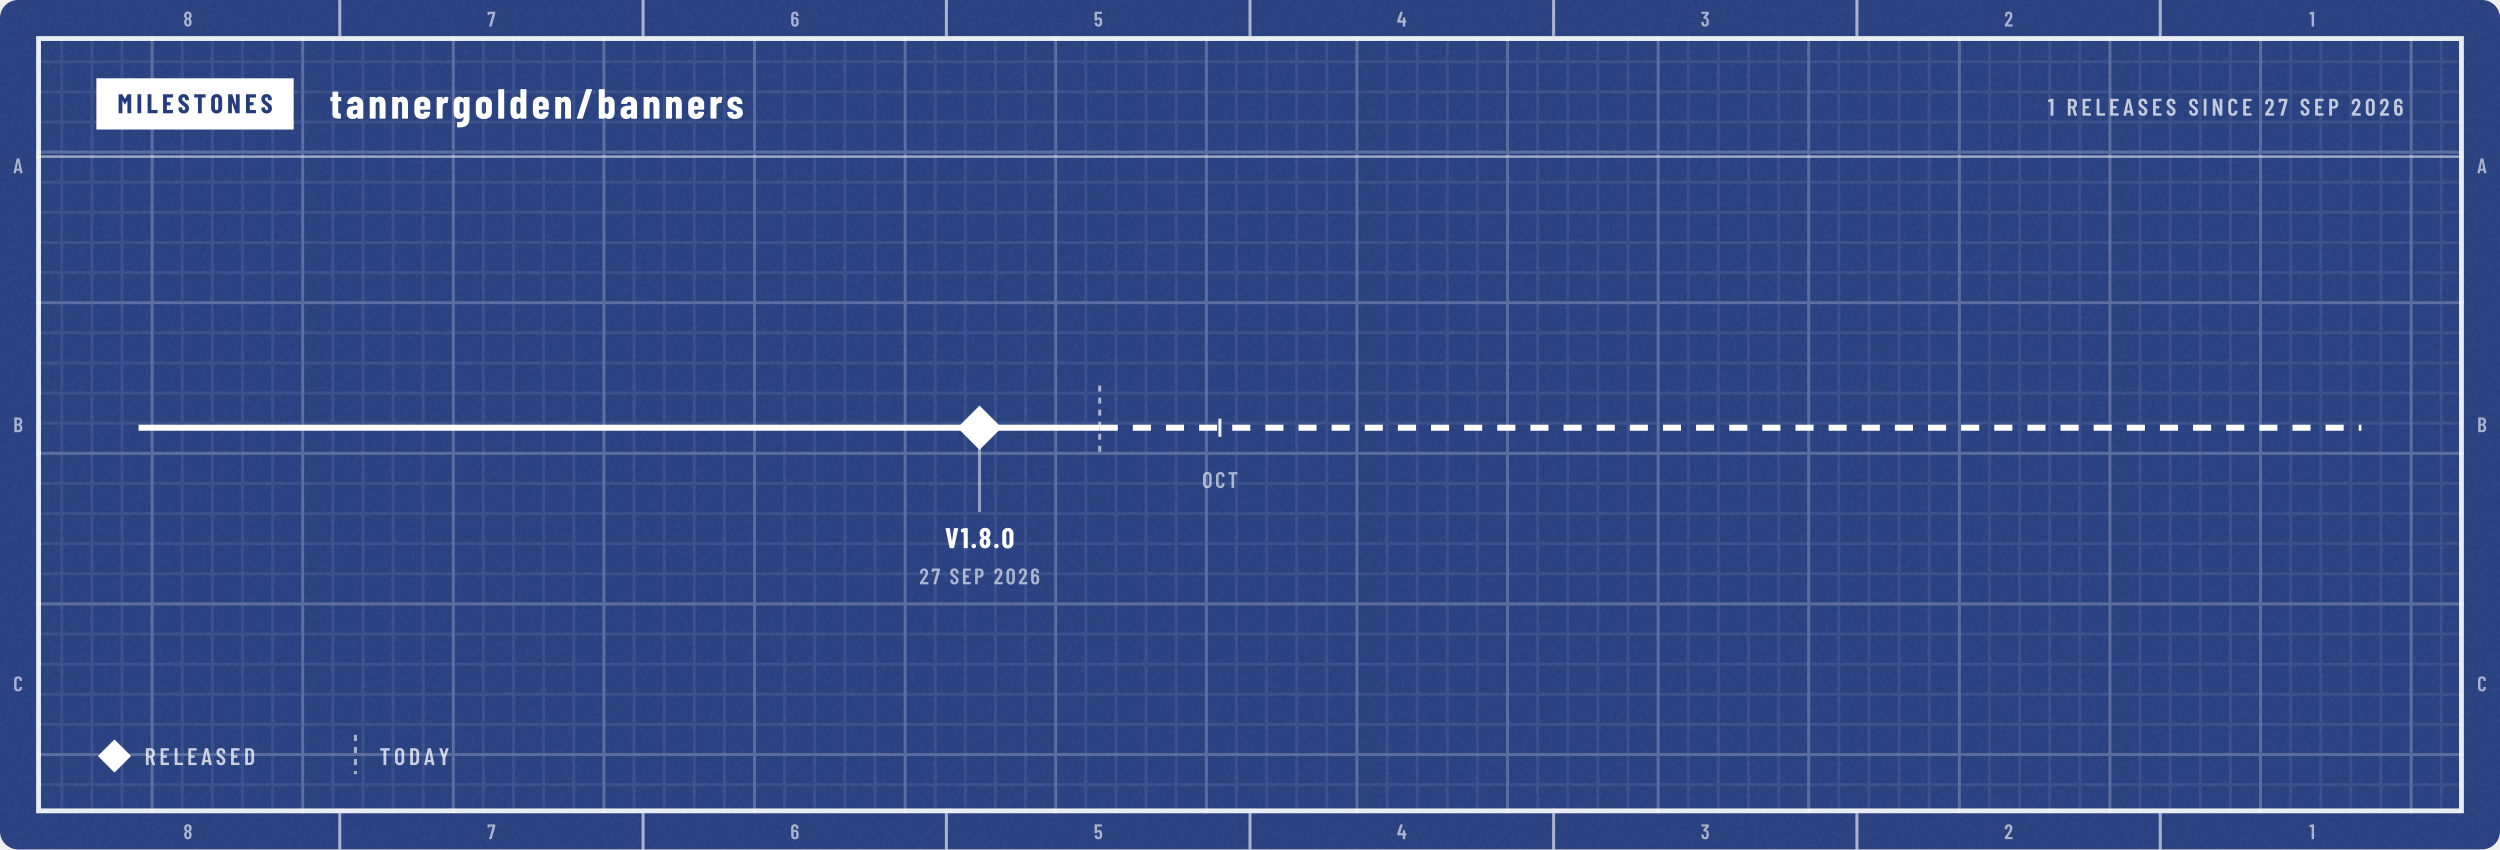
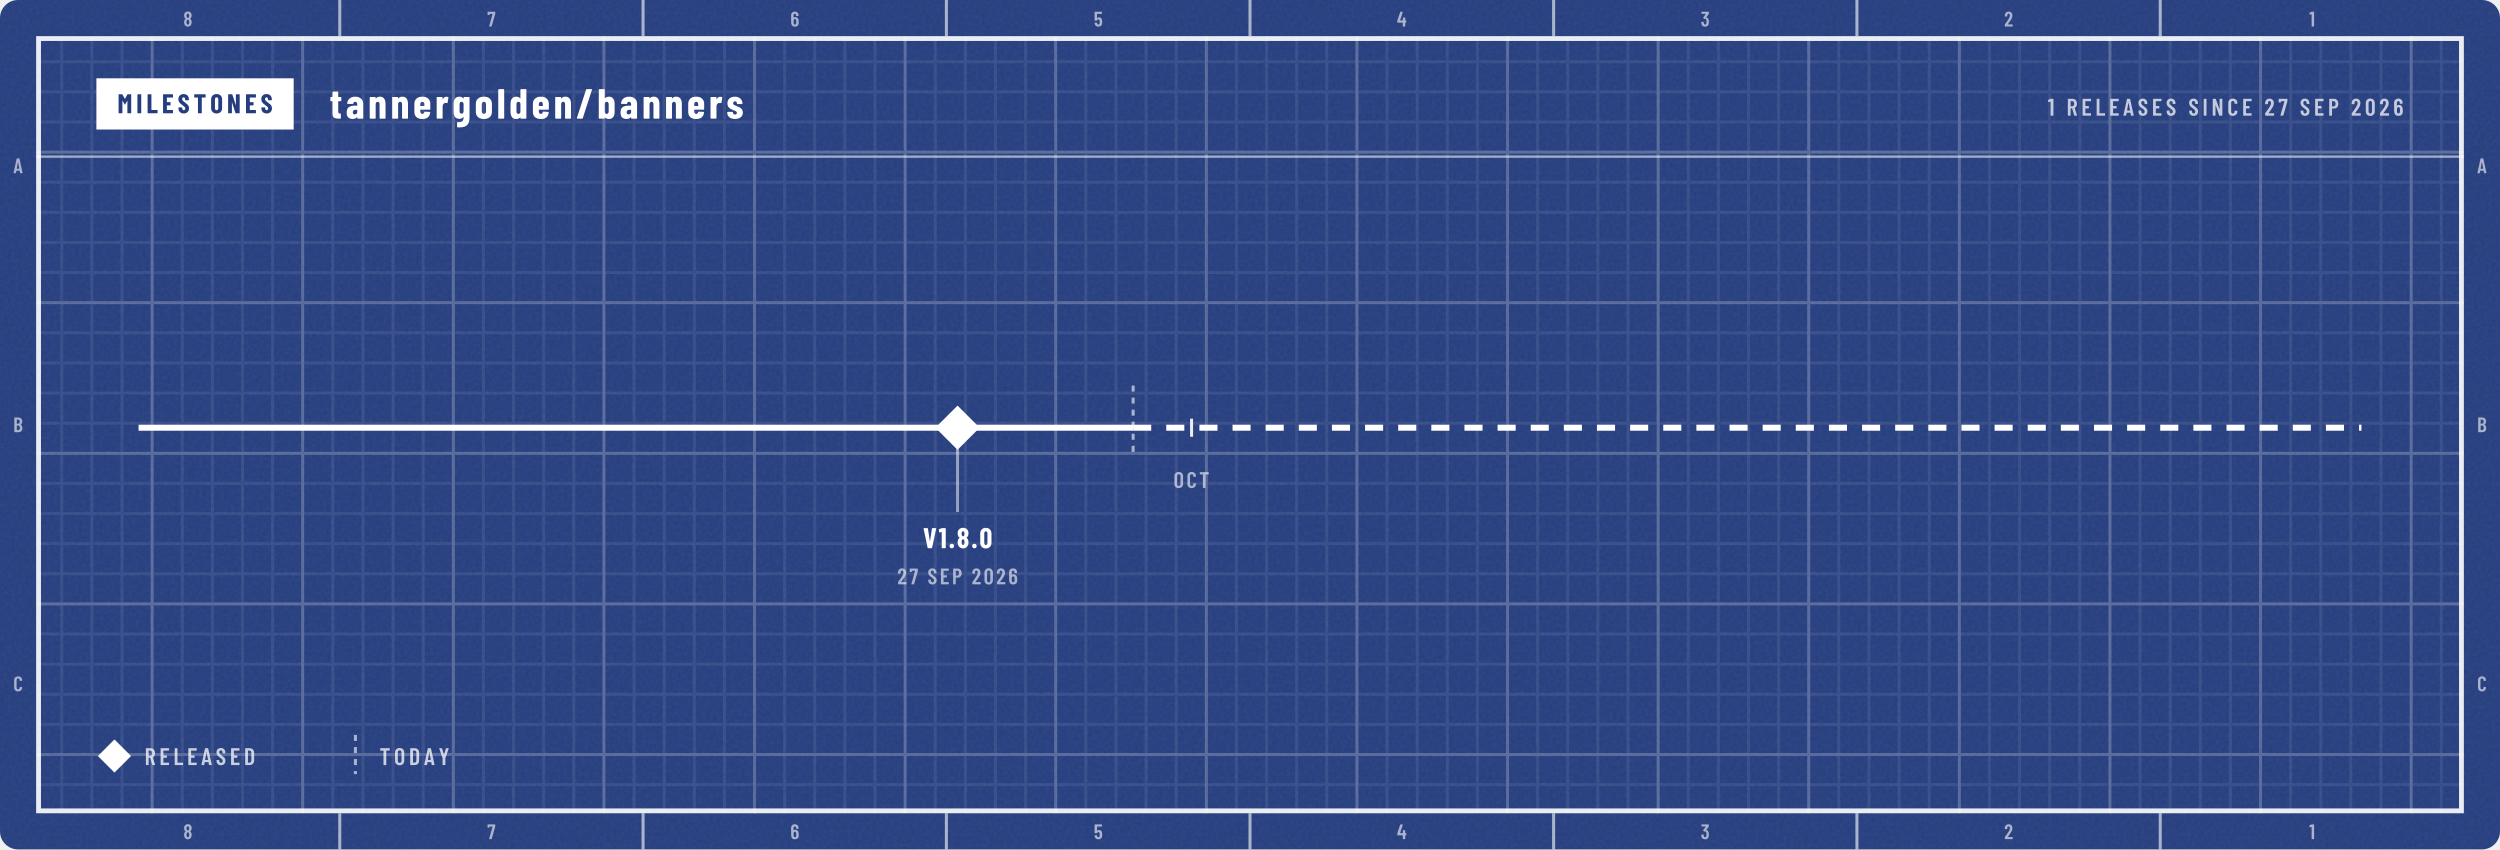
<svg xmlns="http://www.w3.org/2000/svg" width="830" height="282" viewBox="0 0 830 282" role="img" aria-labelledby="t d">
  <defs>
    <clipPath id="kc1">
      <rect x="0" y="0" width="830" height="282" rx="6" />
    </clipPath>
    <filter id="kn2" x="0" y="0" width="100%" height="100%">
      <feTurbulence type="fractalNoise" baseFrequency=".85" numOctaves="2" stitchTiles="stitch" />
      <feColorMatrix values="0 0 0 0 1 0 0 0 0 1 0 0 0 0 1 0 0 0 0.06 0" />
    </filter>
    <pattern id="kp3" width="10" height="10" patternUnits="userSpaceOnUse">
      <path d="M10 .5H.5V10" fill="none" stroke="#FFFFFF" stroke-opacity="0.075" />
    </pattern>
    <pattern id="kp4" width="50" height="50" patternUnits="userSpaceOnUse">
      <path d="M50 .5H.5V50" fill="none" stroke="#FFFFFF" stroke-opacity="0.16" />
    </pattern>
    <clipPath id="kc5">
      <rect x="12" y="12" width="806" height="258" />
    </clipPath>
    <path id="m48" d="M38 183V517Q38 604 89 658Q140 711 224 711Q309 711 360 658Q412 604 412 517V183Q412 96 360 42Q309 -11 224 -11Q140 -11 89 42Q38 96 38 183ZM296 176V524Q296 563 276 586Q257 610 224 610Q192 610 173 586Q154 563 154 524V176Q154 137 173 114Q192 90 224 90Q257 90 276 114Q296 137 296 176Z" />
    <path id="m49" d="M122 700H218Q223 700 226 696Q230 693 230 688V12Q230 7 226 4Q223 0 218 0H126Q121 0 118 4Q114 7 114 12V576Q114 578 112 580Q111 582 109 581L27 565H24Q13 565 13 576L10 643Q10 653 18 657L107 697Q114 700 122 700Z" />
    <path id="m50" d="M173 100H392Q397 100 400 96Q404 93 404 88V12Q404 7 400 4Q397 0 392 0H43Q38 0 34 4Q31 7 31 12V92Q31 101 36 107L75 160Q114 212 152 266Q189 320 215 363Q273 459 273 522Q273 562 256 585Q238 608 209 608Q180 608 163 586Q146 563 147 526V487Q147 482 144 478Q140 475 135 475H41Q36 475 32 478Q29 482 29 487V530Q33 610 84 659Q134 708 214 708Q293 708 342 656Q390 605 390 521Q390 471 373 422Q356 373 319 317Q294 277 260 229Q225 181 214 166Q184 126 170 106Q168 104 169 102Q170 100 173 100Z" />
    <path id="m51" d="M387 218Q387 169 380 134Q368 66 326 29Q283 -8 210 -8Q134 -8 86 32Q38 73 32 143Q30 165 28 207Q28 219 40 219H132Q144 219 144 207Q146 173 148 156Q153 125 169 108Q185 92 210 92Q234 92 250 108Q266 123 271 152Q276 182 276 230Q276 281 269 315Q263 341 248 355Q233 369 210 369Q195 369 183 360Q177 356 174 356Q172 356 166 360L119 408Q115 412 115 417Q115 421 118 425L243 595Q245 597 244 599Q242 601 239 601H49Q44 601 40 604Q37 608 37 613V688Q37 693 40 696Q44 700 49 700H373Q378 700 382 696Q385 693 385 688V609Q385 602 380 594L266 438Q262 432 268 431Q309 426 338 392Q368 358 378 307Q387 267 387 218Z" />
    <path id="m52" d="M443 275V194Q443 189 440 186Q436 182 431 182H401Q396 182 396 177V12Q396 7 392 4Q389 0 384 0H292Q287 0 284 4Q280 7 280 12V177Q280 182 275 182H29Q24 182 20 186Q17 189 17 194V259Q17 268 19 274L158 690Q161 700 171 700H271Q277 700 280 696Q283 693 281 686L153 293Q152 287 157 287H275Q280 287 280 292V412Q280 417 284 420Q287 424 292 424H384Q389 424 392 420Q396 417 396 412V292Q396 287 401 287H431Q436 287 440 284Q443 280 443 275Z" />
    <path id="m53" d="M400 216Q400 175 396 146Q391 72 344 32Q297 -8 219 -8Q145 -8 99 30Q53 68 43 144L40 172Q40 184 52 184H144Q156 184 157 172Q157 166 159 154Q171 92 219 92Q244 92 260 108Q275 124 280 153Q284 178 284 217Q284 254 278 281Q273 307 258 322Q242 336 219 336Q171 336 157 290Q154 279 144 279H51Q46 279 42 282Q39 286 39 291V688Q39 693 42 696Q46 700 51 700H377Q382 700 386 696Q389 693 389 688V612Q389 607 386 604Q382 600 377 600H160Q155 600 155 595V400Q155 397 157 396Q159 396 161 398Q178 416 202 426Q227 437 254 437Q314 437 350 398Q387 360 394 290Q400 259 400 216Z" />
    <path id="m54" d="M401 216Q401 193 399 151Q394 75 346 34Q299 -8 221 -8Q147 -8 101 30Q55 69 46 144Q40 171 40 207L39 532Q39 613 88 660Q138 708 219 708Q295 708 343 660Q391 612 391 532V507Q391 502 388 498Q384 495 379 495H287Q282 495 278 498Q275 502 275 507V526Q275 560 258 582Q242 605 219 605Q191 605 174 583Q156 561 156 526V423Q156 420 158 419Q160 418 162 420Q191 447 234 447Q303 447 346 403Q389 359 396 286Q401 253 401 216ZM284 224Q284 250 279 295Q267 353 220 353Q196 353 180 338Q165 322 160 292Q156 257 156 224Q156 195 159 157Q164 125 180 108Q195 91 220 91Q245 91 260 109Q276 127 281 160Q284 196 284 224Z" />
    <path id="m55" d="M90 13 255 594Q257 600 251 600H116Q111 600 111 595V559Q111 554 108 550Q104 547 99 547H28Q23 547 20 550Q16 554 16 559L17 688Q17 693 20 696Q24 700 29 700H368Q373 700 376 696Q380 693 380 688V607Q380 603 378 593L211 10Q208 0 197 0H100Q87 0 90 13Z" />
    <path id="m56" d="M325 364Q358 345 375 306Q396 259 396 200Q396 147 380 107Q360 53 318 22Q275 -8 216 -8Q158 -8 116 22Q73 52 53 106Q38 148 38 200Q38 259 56 301Q71 341 109 363Q113 366 109 369Q76 390 58 427Q38 470 38 523Q38 581 58 620Q78 664 120 688Q161 712 216 712Q270 712 312 688Q353 665 374 621Q396 579 396 523Q396 471 376 429Q358 392 325 371Q319 367 325 364ZM159 559Q152 541 152 513Q152 483 162 456Q169 435 183 423Q197 411 216 411Q237 411 252 424Q266 436 273 459Q281 483 281 513Q281 547 271 568Q264 589 250 600Q236 612 216 612Q198 612 184 602Q171 591 164 573ZM281 206Q281 244 272 271Q266 295 252 308Q237 322 216 322Q195 322 180 308Q166 294 160 268Q152 242 152 208Q152 177 158 151Q163 123 178 108Q194 92 216 92Q239 92 255 108Q271 124 276 153Q281 180 281 206Z" />
    <path id="m65" d="M325 11 306 116Q306 121 300 121H154Q148 121 148 116L129 11Q128 0 116 0H25Q11 0 14 13L162 689Q164 700 175 700H281Q292 700 294 689L442 13V9Q442 0 431 0H338Q326 0 325 11ZM171 212H282Q288 212 287 217L229 533Q228 536 226 536Q224 536 223 533L166 217Q165 212 171 212Z" />
    <path id="m66" d="M242 0H66Q61 0 58 4Q54 7 54 12V688Q54 693 58 696Q61 700 66 700H224Q319 700 373 652Q427 604 427 512Q427 409 354 365Q349 362 352 359Q391 334 413 292Q435 250 435 192Q435 100 382 50Q328 0 242 0ZM170 595V409Q170 404 175 404H226Q267 404 290 429Q313 454 313 500Q313 548 290 574Q267 600 226 600H175Q170 600 170 595ZM319 208Q319 260 296 290Q273 319 233 319H175Q170 319 170 314V106Q170 101 175 101H233Q273 101 296 129Q319 157 319 208Z" />
    <path id="m67" d="M42 180V521Q42 607 94 658Q145 708 230 708Q316 708 368 658Q420 607 420 521V509Q420 504 416 500Q413 496 408 496L315 492Q303 492 303 504V529Q303 564 283 586Q263 608 230 608Q198 608 178 586Q158 564 158 529V171Q158 136 178 114Q198 92 230 92Q263 92 283 114Q303 136 303 171V196Q303 201 306 204Q310 208 315 208L408 204Q413 204 416 200Q420 197 420 192V180Q420 95 368 44Q316 -8 230 -8Q145 -8 94 44Q42 95 42 180Z" />
    <path id="m68" d="M54 12V688Q54 693 58 696Q61 700 66 700H237Q323 700 374 648Q426 596 426 509V191Q426 104 374 52Q323 0 237 0H66Q61 0 58 4Q54 7 54 12ZM175 100 235 101Q268 101 288 128Q309 154 310 198V502Q310 547 290 574Q269 600 234 600H175Q170 600 170 595V105Q170 100 175 100Z" />
    <path id="m69" d="M391 600H175Q170 600 170 595V406Q170 401 175 401H303Q308 401 312 398Q315 394 315 389V312Q315 307 312 304Q308 300 303 300H175Q170 300 170 295V105Q170 100 175 100H391Q396 100 400 96Q403 93 403 88V12Q403 7 400 4Q396 0 391 0H66Q61 0 58 4Q54 7 54 12V688Q54 693 58 696Q61 700 66 700H391Q396 700 400 696Q403 693 403 688V612Q403 607 400 604Q396 600 391 600Z" />
    <path id="m73" d="M54 12V688Q54 693 58 696Q61 700 66 700H158Q163 700 166 696Q170 693 170 688V12Q170 7 166 4Q163 0 158 0H66Q61 0 58 4Q54 7 54 12Z" />
    <path id="m76" d="M54 12V688Q54 693 58 696Q61 700 66 700H158Q163 700 166 696Q170 693 170 688V105Q170 100 175 100H391Q396 100 400 96Q403 93 403 88V12Q403 7 400 4Q396 0 391 0H66Q61 0 58 4Q54 7 54 12Z" />
    <path id="m78" d="M350 700H441Q446 700 450 696Q453 693 453 688V12Q453 7 450 4Q446 0 441 0H336Q326 0 323 10L174 434Q173 437 170 436Q168 436 168 433L169 12Q169 7 166 4Q162 0 157 0H66Q61 0 58 4Q54 7 54 12V688Q54 693 58 696Q61 700 66 700H169Q179 700 182 690L332 269Q333 266 336 266Q338 267 338 270V688Q338 693 342 696Q345 700 350 700Z" />
    <path id="m79" d="M42 182V518Q42 604 94 656Q147 708 233 708Q319 708 372 656Q425 604 425 518V182Q425 96 372 44Q319 -8 233 -8Q147 -8 94 44Q42 96 42 182ZM309 177V523Q309 561 288 584Q267 608 233 608Q199 608 178 584Q158 561 158 523V177Q158 139 178 116Q199 92 233 92Q267 92 288 116Q309 139 309 177Z" />
    <path id="m80" d="M432 495Q432 405 384 350Q337 295 259 295H174Q169 295 169 290V12Q169 7 166 4Q162 0 157 0H65Q60 0 56 4Q53 7 53 12V689Q53 694 56 698Q60 701 65 701H253Q306 701 346 675Q387 649 410 602Q432 555 432 495ZM316 492Q316 542 294 572Q271 601 234 601H174Q169 601 169 596V391Q169 386 174 386H234Q271 386 294 414Q316 443 316 492Z" />
    <path id="m82" d="M318 10 233 297Q231 301 228 301H175Q170 301 170 296V12Q170 7 166 4Q163 0 158 0H66Q61 0 58 4Q54 7 54 12V688Q54 693 58 696Q61 700 66 700H254Q307 700 348 674Q388 649 410 602Q433 556 433 496Q433 434 409 389Q385 344 342 321Q338 320 339 315L437 14Q438 12 438 9Q438 0 427 0H331Q321 0 318 10ZM170 595V396Q170 391 175 391H236Q272 391 294 419Q317 447 317 495Q317 543 294 572Q272 600 236 600H175Q170 600 170 595Z" />
    <path id="m83" d="M34 173V199Q34 204 38 208Q41 211 46 211H137Q142 211 146 208Q149 204 149 199V179Q149 140 168 116Q188 92 219 92Q250 92 270 114Q290 137 290 174Q290 200 279 219Q268 238 248 255Q228 272 184 304Q134 340 104 368Q73 396 52 436Q32 475 32 527Q32 610 82 659Q132 708 214 708Q297 708 348 656Q399 605 399 520V496Q399 491 396 488Q392 484 387 484H297Q292 484 288 488Q285 491 285 496V522Q285 561 266 584Q246 608 214 608Q184 608 165 586Q146 565 146 527Q146 491 166 466Q187 441 247 397Q308 352 339 324Q370 295 387 261Q404 227 404 180Q404 95 353 44Q302 -8 219 -8Q136 -8 85 42Q34 92 34 173Z" />
    <path id="m84" d="M425 688V612Q425 607 422 604Q418 600 413 600H286Q281 600 281 595V12Q281 7 278 4Q274 0 269 0H177Q172 0 168 4Q165 7 165 12V595Q165 600 160 600H40Q35 600 32 604Q28 607 28 612V688Q28 693 32 696Q35 700 40 700H413Q418 700 422 696Q425 693 425 688Z" />
    <path id="m89" d="M170 13V286L169 292L30 686Q29 688 29 691Q29 700 40 700H136Q147 700 150 690L225 433Q226 430 228 430Q230 430 231 433L306 690Q309 700 320 700H416Q422 700 425 696Q428 693 426 686L287 292L286 286V13Q286 8 282 4Q279 1 274 1H182Q177 1 174 4Q170 8 170 13Z" />
    <path id="n46" d="M33 75Q33 110 55 132Q77 154 112 154Q147 154 169 132Q191 110 191 75Q191 41 168 18Q146 -4 112 -4Q78 -4 56 18Q33 41 33 75Z" />
    <path id="n47" d="M18 14 237 690Q240 700 250 700H367Q373 700 376 696Q379 693 377 686L158 10Q155 0 145 0H28Q22 0 19 4Q16 7 18 14Z" />
    <path id="n48" d="M30 191V509Q30 600 84 656Q138 711 226 711Q284 711 329 686Q374 661 398 615Q423 569 423 509V191Q423 131 398 85Q374 39 329 14Q284 -11 226 -11Q138 -11 84 44Q30 100 30 191ZM282 183V517Q282 550 266 570Q251 590 226 590Q201 590 186 570Q171 550 171 517V183Q171 150 186 130Q201 110 226 110Q251 110 266 130Q282 150 282 183Z" />
    <path id="n49" d="M115 700H236Q241 700 244 696Q248 693 248 688V12Q248 7 244 4Q241 0 236 0H119Q114 0 110 4Q107 7 107 12V558Q107 562 102 562L25 553H23Q12 553 12 564L9 650Q9 660 18 664L100 697Q108 700 115 700Z" />
    <path id="n56" d="M341 362Q374 341 390 303Q410 260 410 202Q410 156 394 110Q373 55 327 24Q281 -8 220 -8Q159 -8 113 23Q67 54 46 110Q30 151 30 202Q30 258 48 300Q62 338 99 361Q105 364 99 367Q64 391 49 427Q30 471 30 520Q30 574 49 613Q70 660 116 686Q161 713 220 713Q278 713 323 688Q368 662 390 614Q410 572 410 520Q410 471 391 428Q376 392 340 369Q336 365 341 362ZM169 507Q169 484 176 461Q180 441 192 429Q203 417 220 417Q237 417 249 430Q261 442 265 462Q271 482 271 506Q271 532 264 550Q259 569 248 580Q236 592 220 592Q203 592 192 580Q180 569 175 548Q169 530 169 507ZM271 211Q271 241 265 263Q260 285 248 298Q237 310 220 310Q202 310 190 297Q178 284 174 261Q169 238 169 213Q169 185 173 165Q177 141 189 127Q201 113 220 113Q239 113 252 128Q264 142 267 167Q271 193 271 211Z" />
    <path id="n69" d="M399 579H190Q185 579 185 574V416Q185 411 190 411H310Q315 411 318 408Q322 404 322 399V302Q322 297 318 294Q315 290 310 290H190Q185 290 185 285V126Q185 121 190 121H399Q404 121 408 118Q411 114 411 109V12Q411 7 408 4Q404 0 399 0H56Q51 0 48 4Q44 7 44 12V688Q44 693 48 696Q51 700 56 700H399Q404 700 408 696Q411 693 411 688V591Q411 586 408 582Q404 579 399 579Z" />
    <path id="n73" d="M44 12V688Q44 693 48 696Q51 700 56 700H173Q178 700 182 696Q185 693 185 688V12Q185 7 182 4Q178 0 173 0H56Q51 0 48 4Q44 7 44 12Z" />
    <path id="n76" d="M44 12V688Q44 693 48 696Q51 700 56 700H173Q178 700 182 696Q185 693 185 688V126Q185 121 190 121H400Q405 121 408 118Q412 114 412 109V12Q412 7 408 4Q405 0 400 0H56Q51 0 48 4Q44 7 44 12Z" />
    <path id="n77" d="M379 700H495Q500 700 504 696Q507 693 507 688V12Q507 7 504 4Q500 0 495 0H378Q373 0 370 4Q366 7 366 12V461Q366 465 364 465Q362 465 360 462L282 324Q277 316 274 316Q271 316 266 324L188 462Q186 465 184 465Q182 465 182 461V12Q182 7 178 4Q175 0 170 0H53Q48 0 44 4Q41 7 41 12V688Q41 693 44 696Q48 700 53 700H168Q178 700 183 692L272 533Q275 529 278 533L364 692Q368 700 379 700Z" />
    <path id="n78" d="M342 700H458Q463 700 466 696Q470 693 470 688V12Q470 7 466 4Q463 0 458 0H326Q316 0 313 10L189 397Q188 400 186 400Q183 399 183 396L184 12Q184 7 180 4Q177 0 172 0H56Q51 0 48 4Q44 7 44 12V688Q44 693 48 696Q51 700 56 700H187Q197 700 200 690L325 303Q326 300 328 300Q331 301 331 304L330 688Q330 693 334 696Q337 700 342 700Z" />
    <path id="n79" d="M34 190V510Q34 600 89 654Q144 708 236 708Q328 708 384 654Q439 600 439 510V190Q439 100 384 46Q328 -8 236 -8Q144 -8 89 46Q34 100 34 190ZM298 184V516Q298 548 281 568Q264 587 236 587Q208 587 192 568Q175 548 175 516V184Q175 152 192 132Q208 113 236 113Q264 113 281 132Q298 152 298 184Z" />
    <path id="n83" d="M30 175V204Q30 209 34 212Q37 216 42 216H157Q162 216 166 212Q169 209 169 204V182Q169 151 185 132Q201 113 225 113Q249 113 265 131Q281 149 281 178Q281 208 261 230Q241 251 183 293Q133 329 102 357Q71 385 49 426Q27 467 27 521Q27 606 80 657Q133 708 220 708Q308 708 362 655Q415 602 415 516V492Q415 487 412 484Q408 480 403 480H288Q283 480 280 484Q276 487 276 492V519Q276 550 260 568Q245 587 220 587Q196 587 181 570Q166 552 166 521Q166 491 185 468Q204 445 260 404Q322 358 354 330Q385 301 402 266Q420 232 420 184Q420 96 366 44Q312 -8 224 -8Q166 -8 122 15Q78 38 54 80Q30 121 30 175Z" />
    <path id="n84" d="M444 688V591Q444 586 440 582Q437 579 432 579H307Q302 579 302 574V12Q302 7 298 4Q295 0 290 0H173Q168 0 164 4Q161 7 161 12V574Q161 579 156 579H36Q31 579 28 582Q24 586 24 591V688Q24 693 28 696Q31 700 36 700H432Q437 700 440 696Q444 693 444 688Z" />
    <path id="n86" d="M166 11 23 687 22 691Q22 700 33 700H162Q174 700 175 689L244 249Q245 245 247 245Q249 245 250 249L317 689Q318 700 330 700H455Q468 700 465 687L321 11Q319 0 308 0H179Q168 0 166 11Z" />
    <path id="n97" d="M415 355V12Q415 7 412 4Q408 0 403 0H286Q281 0 278 4Q274 7 274 12V34Q274 37 272 38Q270 39 268 36Q235 -6 166 -8Q108 -8 66 24Q23 56 23 146Q23 239 74 274Q126 309 223 309H269Q274 309 274 314V339Q274 366 260 384Q245 401 223 401Q206 401 194 390Q183 380 180 361Q179 349 167 349L47 350Q35 350 35 362Q40 435 92 478Q144 522 224 522Q309 522 362 476Q415 430 415 355ZM274 158V205Q274 210 269 210H228Q201 210 184 194Q168 179 168 152Q168 127 180 114Q193 101 214 101Q237 101 256 116Q274 132 274 158Z" />
    <path id="n98" d="M414 354V160Q414 81 379 36Q344 -8 275 -8Q219 -8 185 30Q183 32 181 32Q179 31 179 28V12Q179 7 176 4Q172 0 167 0H50Q45 0 42 4Q38 7 38 12V688Q38 693 42 696Q45 700 50 700H167Q172 700 176 696Q179 693 179 688V485Q179 483 181 483Q185 483 189 488Q223 522 275 522Q343 522 378 478Q414 435 414 354ZM226 401Q208 401 195 389Q182 377 179 357V157Q182 137 195 125Q208 113 226 113Q247 113 260 129Q273 145 273 170V344Q273 369 260 385Q247 401 226 401Z" />
    <path id="n100" d="M278 700H395Q400 700 404 696Q407 693 407 688V12Q407 7 404 4Q400 0 395 0H278Q273 0 270 4Q266 7 266 12V28Q266 31 264 32Q262 32 260 30Q226 -8 170 -8Q101 -8 66 36Q31 81 31 160V354Q31 435 66 478Q102 522 170 522Q192 522 216 514Q240 505 260 483Q262 481 264 482Q266 482 266 485V688Q266 693 270 696Q273 700 278 700ZM266 157V357Q263 377 250 389Q237 401 219 401Q198 401 185 385Q172 369 172 344V170Q172 145 185 129Q198 113 219 113Q237 113 250 125Q263 137 266 157Z" />
    <path id="n101" d="M397 213H177Q172 213 172 208V171Q172 146 186 130Q199 113 220 113Q239 113 251 126Q263 138 267 157Q270 167 280 167L395 161Q400 161 404 158Q407 154 406 148Q399 71 352 32Q306 -8 220 -8Q131 -8 81 36Q31 81 31 160V354Q31 430 82 476Q132 522 220 522Q308 522 358 476Q409 430 409 354V225Q409 220 406 216Q402 213 397 213ZM172 344V305Q172 300 177 300H263Q268 300 268 305V344Q268 369 254 385Q241 401 220 401Q199 401 186 385Q172 369 172 344Z" />
    <path id="n103" d="M279 514H396Q401 514 404 510Q408 507 408 502V24Q408 -87 356 -147Q303 -207 167 -207Q140 -207 125 -206Q113 -205 113 -193V-95Q113 -82 126 -84Q185 -86 216 -72Q246 -59 256 -32Q267 -5 267 39Q267 42 265 42Q263 42 261 39Q243 15 218 6Q192 -4 168 -4Q99 -4 65 40Q31 85 31 164V354Q31 435 66 478Q100 522 168 522Q229 522 261 477Q263 474 265 475Q267 476 267 479V502Q267 507 270 510Q274 514 279 514ZM267 175V344Q267 369 254 385Q240 401 219 401Q198 401 185 385Q172 369 172 344V175Q172 150 185 134Q198 118 219 118Q240 118 254 134Q267 150 267 175Z" />
    <path id="n108" d="M34 12V688Q34 693 38 696Q41 700 46 700H163Q168 700 172 696Q175 693 175 688V12Q175 7 172 4Q168 0 163 0H46Q41 0 38 4Q34 7 34 12Z" />
    <path id="n110" d="M413 351V12Q413 7 410 4Q406 0 401 0H284Q279 0 276 4Q272 7 272 12V340Q272 369 260 385Q249 401 227 401Q204 401 192 384Q179 368 179 338V12Q179 7 176 4Q172 0 167 0H50Q45 0 42 4Q38 7 38 12V502Q38 507 42 510Q45 514 50 514H167Q172 514 176 510Q179 507 179 502V483Q179 480 182 480Q184 480 188 484Q220 522 277 522Q345 522 379 477Q413 432 413 351Z" />
    <path id="n111" d="M31 160V354Q31 430 82 476Q133 522 221 522Q310 522 361 476Q412 430 412 354V160Q412 82 362 37Q311 -8 221 -8Q132 -8 82 37Q31 82 31 160ZM271 171V344Q271 369 257 385Q243 401 221 401Q199 401 186 385Q172 369 172 344V171Q172 146 186 130Q199 114 221 114Q243 114 257 130Q271 146 271 171Z" />
    <path id="n114" d="M310 510Q318 505 316 495L297 378Q296 367 283 370Q272 374 256 374Q241 374 230 370Q207 366 193 342Q179 319 179 288V13Q179 8 176 4Q172 1 167 1H50Q45 1 42 4Q38 8 38 13V502Q38 507 42 510Q45 514 50 514H167Q172 514 176 510Q179 507 179 502V463Q179 459 180 458Q182 458 184 461Q211 520 268 520Q295 520 310 510Z" />
    <path id="n115" d="M24 142V149Q24 154 28 158Q31 161 36 161H146Q151 161 154 158Q158 154 158 149V146Q158 125 173 112Q188 98 210 98Q230 98 242 110Q253 121 253 139Q253 161 234 174Q215 186 192 194Q168 203 159 206Q104 226 66 262Q29 297 29 364Q29 437 77 479Q125 521 205 521Q288 521 336 477Q385 433 385 358Q385 353 382 350Q378 346 373 346H266Q261 346 258 350Q254 353 254 358V366Q254 386 242 398Q229 411 209 411Q188 411 176 398Q164 384 164 366Q164 342 184 328Q205 315 247 299Q290 283 320 266Q351 250 373 220Q395 189 395 143Q395 74 344 34Q294 -7 210 -7Q125 -7 74 34Q24 74 24 142Z" />
    <path id="n116" d="M260 415H204Q199 415 199 410V172Q199 143 210 132Q221 121 243 122H250Q255 122 258 118Q262 115 262 110V12Q262 7 258 4Q255 0 250 0H210Q137 0 100 24Q63 49 63 118V410Q63 415 58 415H25Q20 415 16 418Q13 422 13 427V502Q13 507 16 510Q20 514 25 514H58Q63 514 63 519V630Q63 635 66 638Q70 642 75 642H187Q192 642 196 638Q199 635 199 630V519Q199 514 204 514H260Q265 514 268 510Q272 507 272 502V427Q272 422 268 418Q265 415 260 415Z" />
  </defs>
  <rect y="0" width="830" height="282" rx="6" fill="#253D7E" />
  <rect y="0" width="830" height="282" clip-path="url(#kc1)" filter="url(#kn2)" />
  <g clip-path="url(#kc5)">
    <rect y="0" width="830" height="282" fill="url(#kp3)" />
    <rect y="0" width="830" height="282" fill="url(#kp4)" />
  </g>
  <rect x="12.8" y="12.8" width="804.4" height="256.4" fill="none" stroke="#FFFFFF" stroke-opacity="0.9" stroke-width="1.6" />
  <path d="M112.8 0V12M112.8 270V282M213.5 0V12M213.5 270V282M314.2 0V12M314.2 270V282M415 0V12M415 270V282M515.8 0V12M515.8 270V282M616.5 0V12M616.5 270V282M717.2 0V12M717.2 270V282" stroke="#FFFFFF" stroke-opacity="0.6" />
  <g transform="scale(0.007 -0.007)" fill="#FFFFFF" fill-opacity="0.6">
    <use href="#m56" x="8694" y="-1257" />
    <use href="#m56" x="8694" y="-39800" />
    <use href="#m55" x="23108" y="-1257" />
    <use href="#m55" x="23108" y="-39800" />
    <use href="#m54" x="37482" y="-1257" />
    <use href="#m54" x="37482" y="-39800" />
    <use href="#m53" x="51875" y="-1257" />
    <use href="#m53" x="51875" y="-39800" />
    <use href="#m52" x="66253" y="-1257" />
    <use href="#m52" x="66253" y="-39800" />
    <use href="#m51" x="80662" y="-1257" />
    <use href="#m51" x="80662" y="-39800" />
    <use href="#m50" x="95055" y="-1257" />
    <use href="#m50" x="95055" y="-39800" />
    <use href="#m49" x="109524" y="-1257" />
    <use href="#m49" x="109524" y="-39800" />
    <use href="#m65" x="629" y="-8214" />
    <use href="#m65" x="117486" y="-8214" />
    <use href="#m66" x="626" y="-20500" />
    <use href="#m66" x="117483" y="-20500" />
    <use href="#m67" x="629" y="-32786" />
    <use href="#m67" x="117486" y="-32786" />
  </g>
  <rect x="32" y="26" width="65.5" height="17" fill="#FFFFFF" />
  <g transform="translate(39 37.6) scale(0.009 -0.009)" fill="#253D7E">
    <use href="#n77" x="0" />
    <use href="#n73" x="692" />
    <use href="#n76" x="1067" />
    <use href="#n69" x="1637" />
    <use href="#n83" x="2220" />
    <use href="#n84" x="2808" />
    <use href="#n79" x="3421" />
    <use href="#n78" x="4038" />
    <use href="#n69" x="4697" />
    <use href="#n83" x="5279" />
  </g>
  <g transform="translate(109.5 39.4) scale(0.014 -0.014)" fill="#FFFFFF">
    <use href="#n116" x="0" />
    <use href="#n97" x="377" />
    <use href="#n110" x="908" />
    <use href="#n110" x="1441" />
    <use href="#n101" x="1974" />
    <use href="#n114" x="2496" />
    <use href="#n103" x="2905" />
    <use href="#n111" x="3432" />
    <use href="#n108" x="3960" />
    <use href="#n100" x="4254" />
    <use href="#n101" x="4785" />
    <use href="#n110" x="5307" />
    <use href="#n47" x="5840" />
    <use href="#n98" x="6340" />
    <use href="#n97" x="6871" />
    <use href="#n110" x="7403" />
    <use href="#n110" x="7935" />
    <use href="#n101" x="8468" />
    <use href="#n114" x="8990" />
    <use href="#n115" x="9400" />
  </g>
  <g transform="translate(679.9 38.4) scale(0.008 -0.008)" fill="#FFFFFF" fill-opacity="0.72">
    <use href="#m49" x="0" />
    <use href="#m82" x="774" />
    <use href="#m69" x="1385" />
    <use href="#m76" x="1970" />
    <use href="#m69" x="2535" />
    <use href="#m65" x="3120" />
    <use href="#m83" x="3726" />
    <use href="#m69" x="4310" />
    <use href="#m83" x="4895" />
    <use href="#m83" x="5829" />
    <use href="#m73" x="6413" />
    <use href="#m78" x="6787" />
    <use href="#m67" x="7444" />
    <use href="#m69" x="8051" />
    <use href="#m50" x="8986" />
    <use href="#m55" x="9561" />
    <use href="#m83" x="10453" />
    <use href="#m69" x="11037" />
    <use href="#m80" x="11622" />
    <use href="#m50" x="12579" />
    <use href="#m48" x="13154" />
    <use href="#m50" x="13754" />
    <use href="#m54" x="14329" />
  </g>
  <path d="M12 52H818" fill="none" stroke="#FFFFFF" stroke-opacity="0.55" stroke-width=".8" />
-   <path d="M46 142H365.1" stroke="#FFFFFF" stroke-width="2" />
-   <path d="M365.1 142H784" stroke="#FFFFFF" stroke-width="2" stroke-dasharray="6 5" />
-   <g transform="translate(399.1 162) scale(0.0075 -0.0075)" fill="#FFFFFF" fill-opacity="0.6">
+   <path d="M46 142H376.2" stroke="#FFFFFF" stroke-width="2" />
+   <path d="M376.2 142H784" stroke="#FFFFFF" stroke-width="2" stroke-dasharray="6 5" />
+   <g transform="translate(389.6 162) scale(0.0075 -0.0075)" fill="#FFFFFF" fill-opacity="0.6">
    <use href="#m79" x="0" />
    <use href="#m67" x="574" />
    <use href="#m84" x="1137" />
  </g>
-   <path d="M405 139V145" fill="none" stroke="#FFFFFF" stroke-opacity="0.9" />
-   <path d="M365.1 128V152" fill="none" stroke="#FFFFFF" stroke-opacity="0.6" stroke-dasharray="2 2" />
-   <path d="M325.2 149V170" fill="none" stroke="#FFFFFF" stroke-opacity="0.5" />
-   <path d="M325.2 135.5l6.5 6.5l-6.5 6.5l-6.5 -6.5z" fill="#FFFFFF" stroke="#FFFFFF" stroke-width="1.2" />
-   <g transform="translate(313.7 182) scale(0.0095 -0.0095)" fill="#FFFFFF">
+   <path d="M395.6 139V145" fill="none" stroke="#FFFFFF" stroke-opacity="0.9" />
+   <path d="M376.2 128V152" fill="none" stroke="#FFFFFF" stroke-opacity="0.6" stroke-dasharray="2 2" />
+   <path d="M317.9 149V170" fill="none" stroke="#FFFFFF" stroke-opacity="0.5" />
+   <path d="M317.9 135.5l6.5 6.5l-6.5 6.5l-6.5 -6.5z" fill="#FFFFFF" stroke="#FFFFFF" stroke-width="1.2" />
+   <g transform="translate(306.4 182) scale(0.0095 -0.0095)" fill="#FFFFFF">
    <use href="#n86" x="0" />
    <use href="#n49" x="551" />
    <use href="#n46" x="898" />
    <use href="#n56" x="1184" />
    <use href="#n46" x="1688" />
    <use href="#n48" x="1974" />
  </g>
-   <g transform="translate(305.2 194) scale(0.0075 -0.0075)" fill="#FFFFFF" fill-opacity="0.6">
+   <g transform="translate(297.9 194) scale(0.0075 -0.0075)" fill="#FFFFFF" fill-opacity="0.6">
    <use href="#m50" x="0" />
    <use href="#m55" x="532" />
    <use href="#m83" x="1337" />
    <use href="#m69" x="1878" />
    <use href="#m80" x="2419" />
    <use href="#m50" x="3290" />
    <use href="#m48" x="3821" />
    <use href="#m50" x="4378" />
    <use href="#m54" x="4910" />
  </g>
  <path d="M38 245.5l5.5 5.5l-5.5 5.5l-5.5 -5.5z" fill="#FFFFFF" />
  <g transform="translate(48 254) scale(0.008 -0.008)" fill="#FFFFFF" fill-opacity="0.75">
    <use href="#m82" x="0" />
    <use href="#m69" x="611" />
    <use href="#m76" x="1196" />
    <use href="#m69" x="1761" />
    <use href="#m65" x="2346" />
    <use href="#m83" x="2952" />
    <use href="#m69" x="3536" />
    <use href="#m68" x="4121" />
  </g>
  <path d="M118 244V257" fill="none" stroke="#FFFFFF" stroke-opacity="0.6" stroke-dasharray="2 2" />
  <g transform="translate(126 254) scale(0.008 -0.008)" fill="#FFFFFF" fill-opacity="0.75">
    <use href="#m84" x="0" />
    <use href="#m79" x="602" />
    <use href="#m68" x="1219" />
    <use href="#m65" x="1841" />
    <use href="#m89" x="2447" />
  </g>
</svg>
